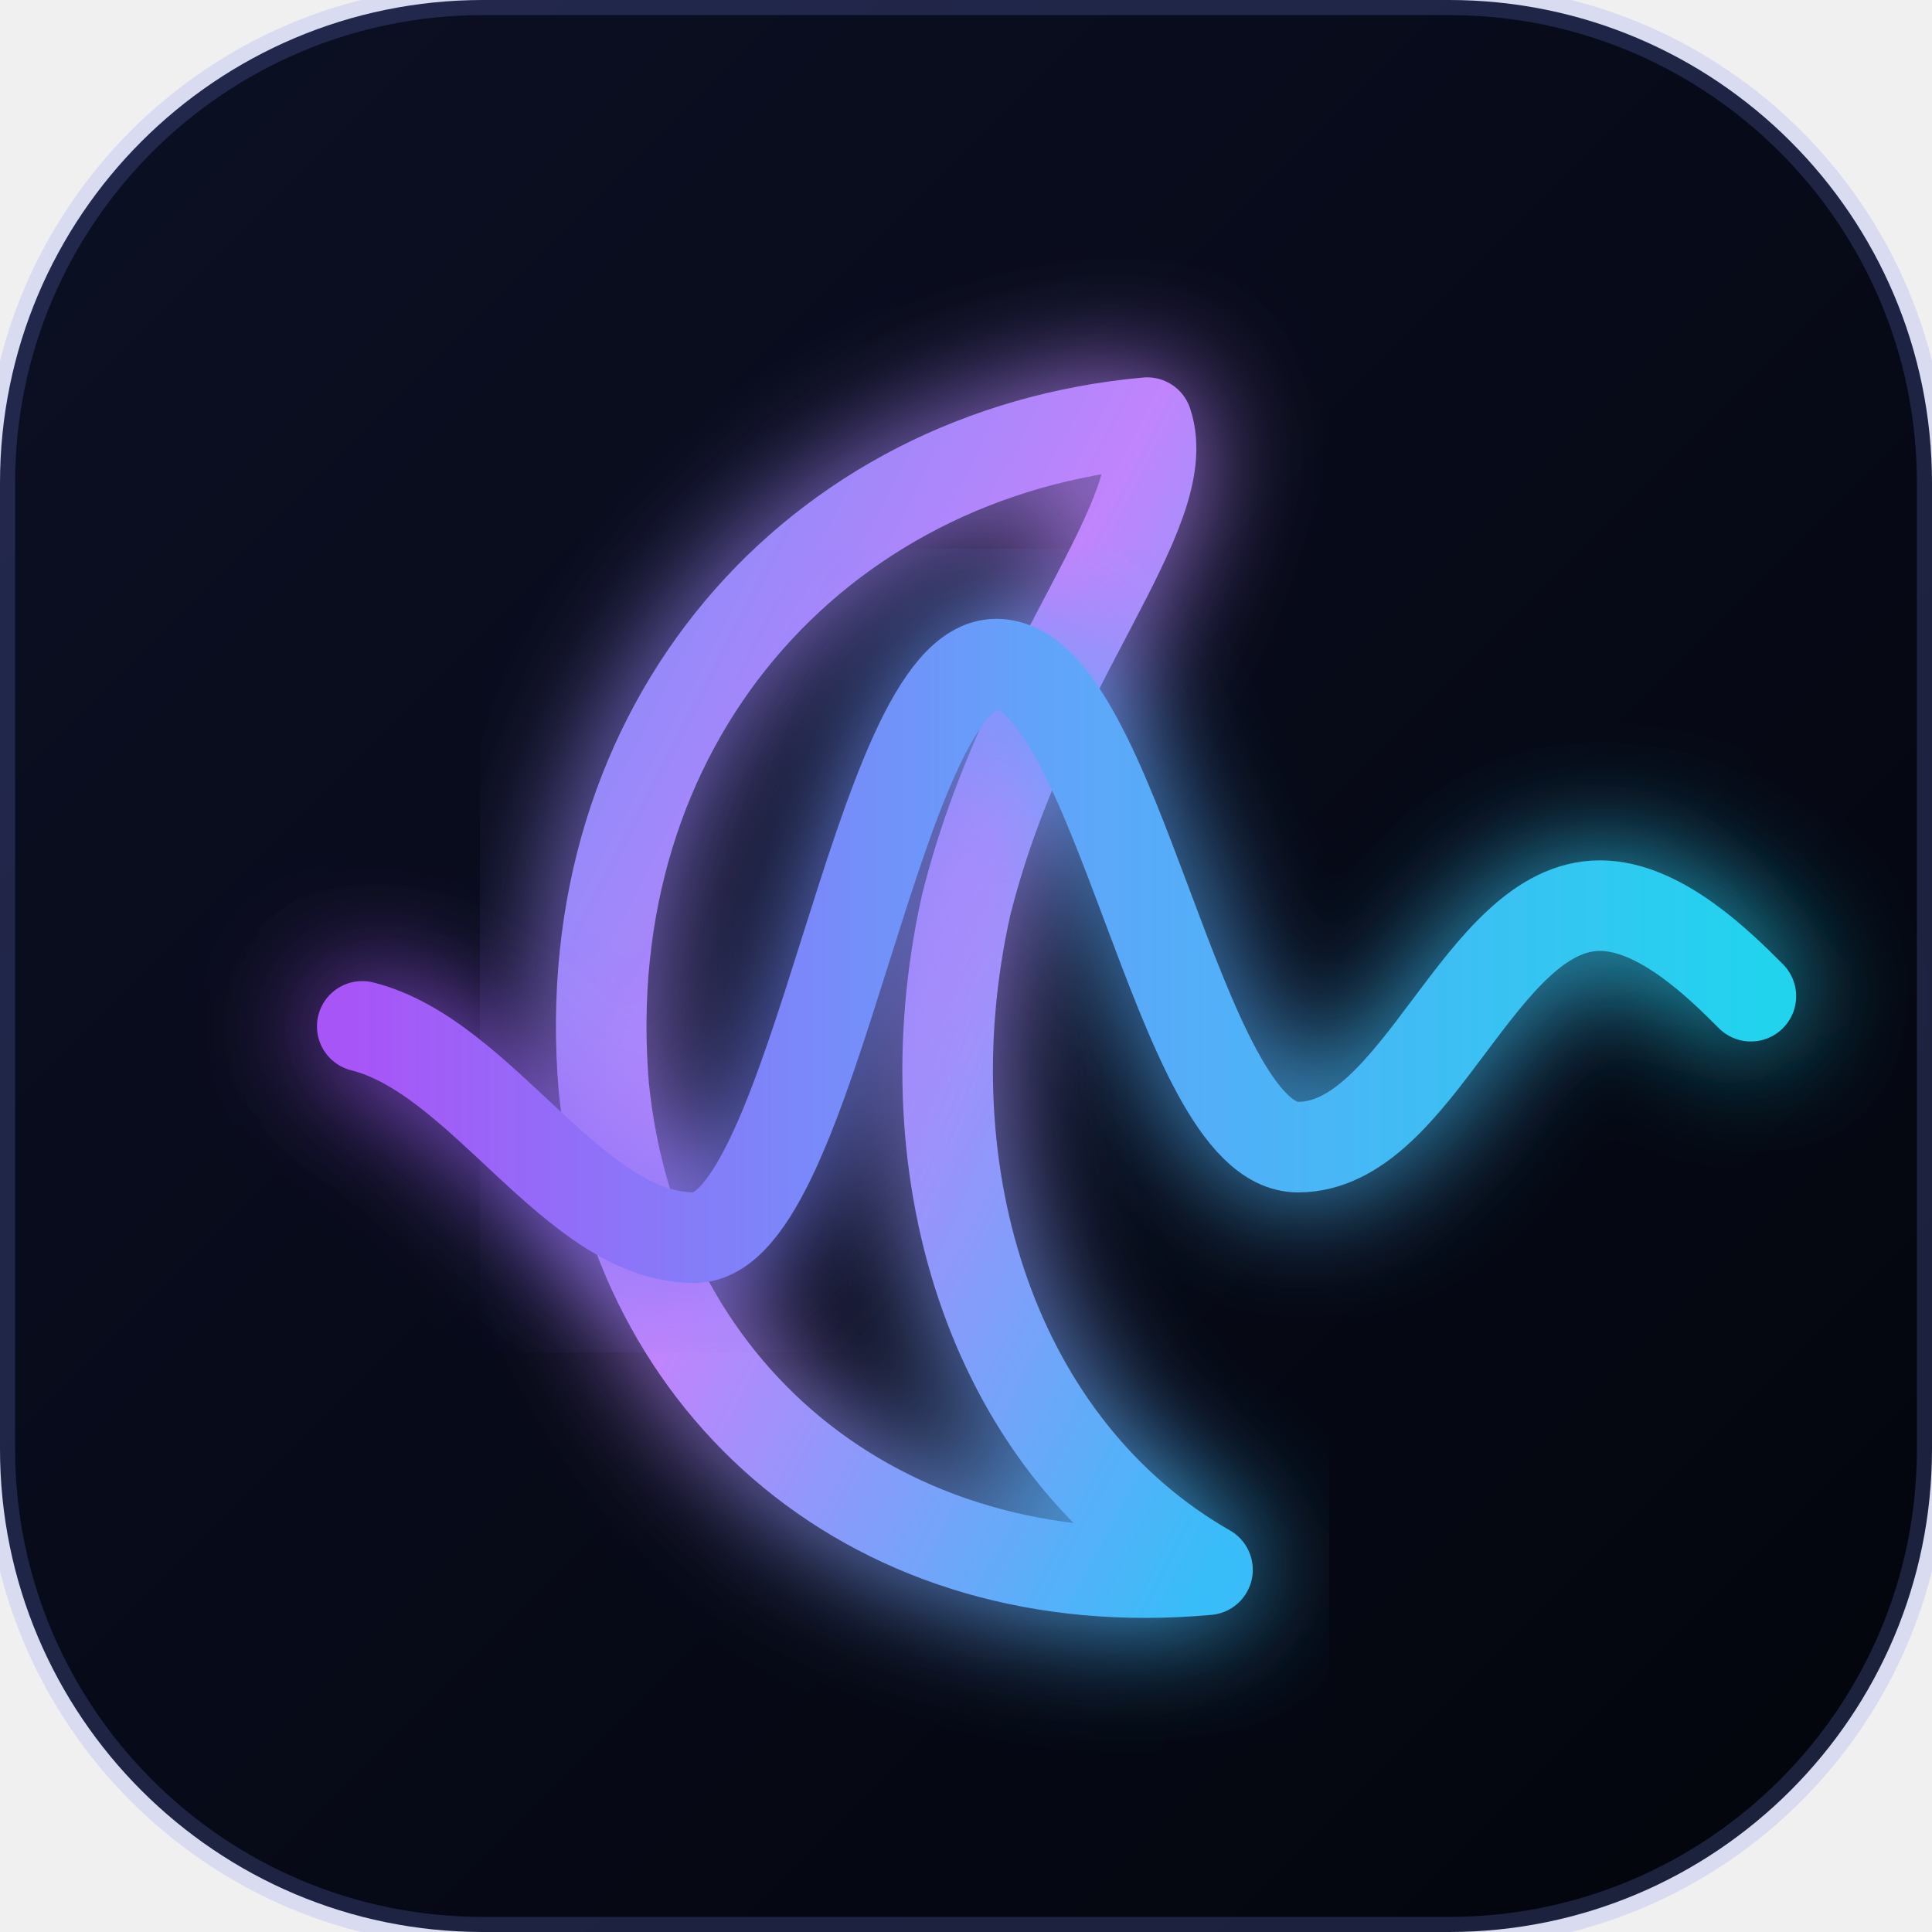
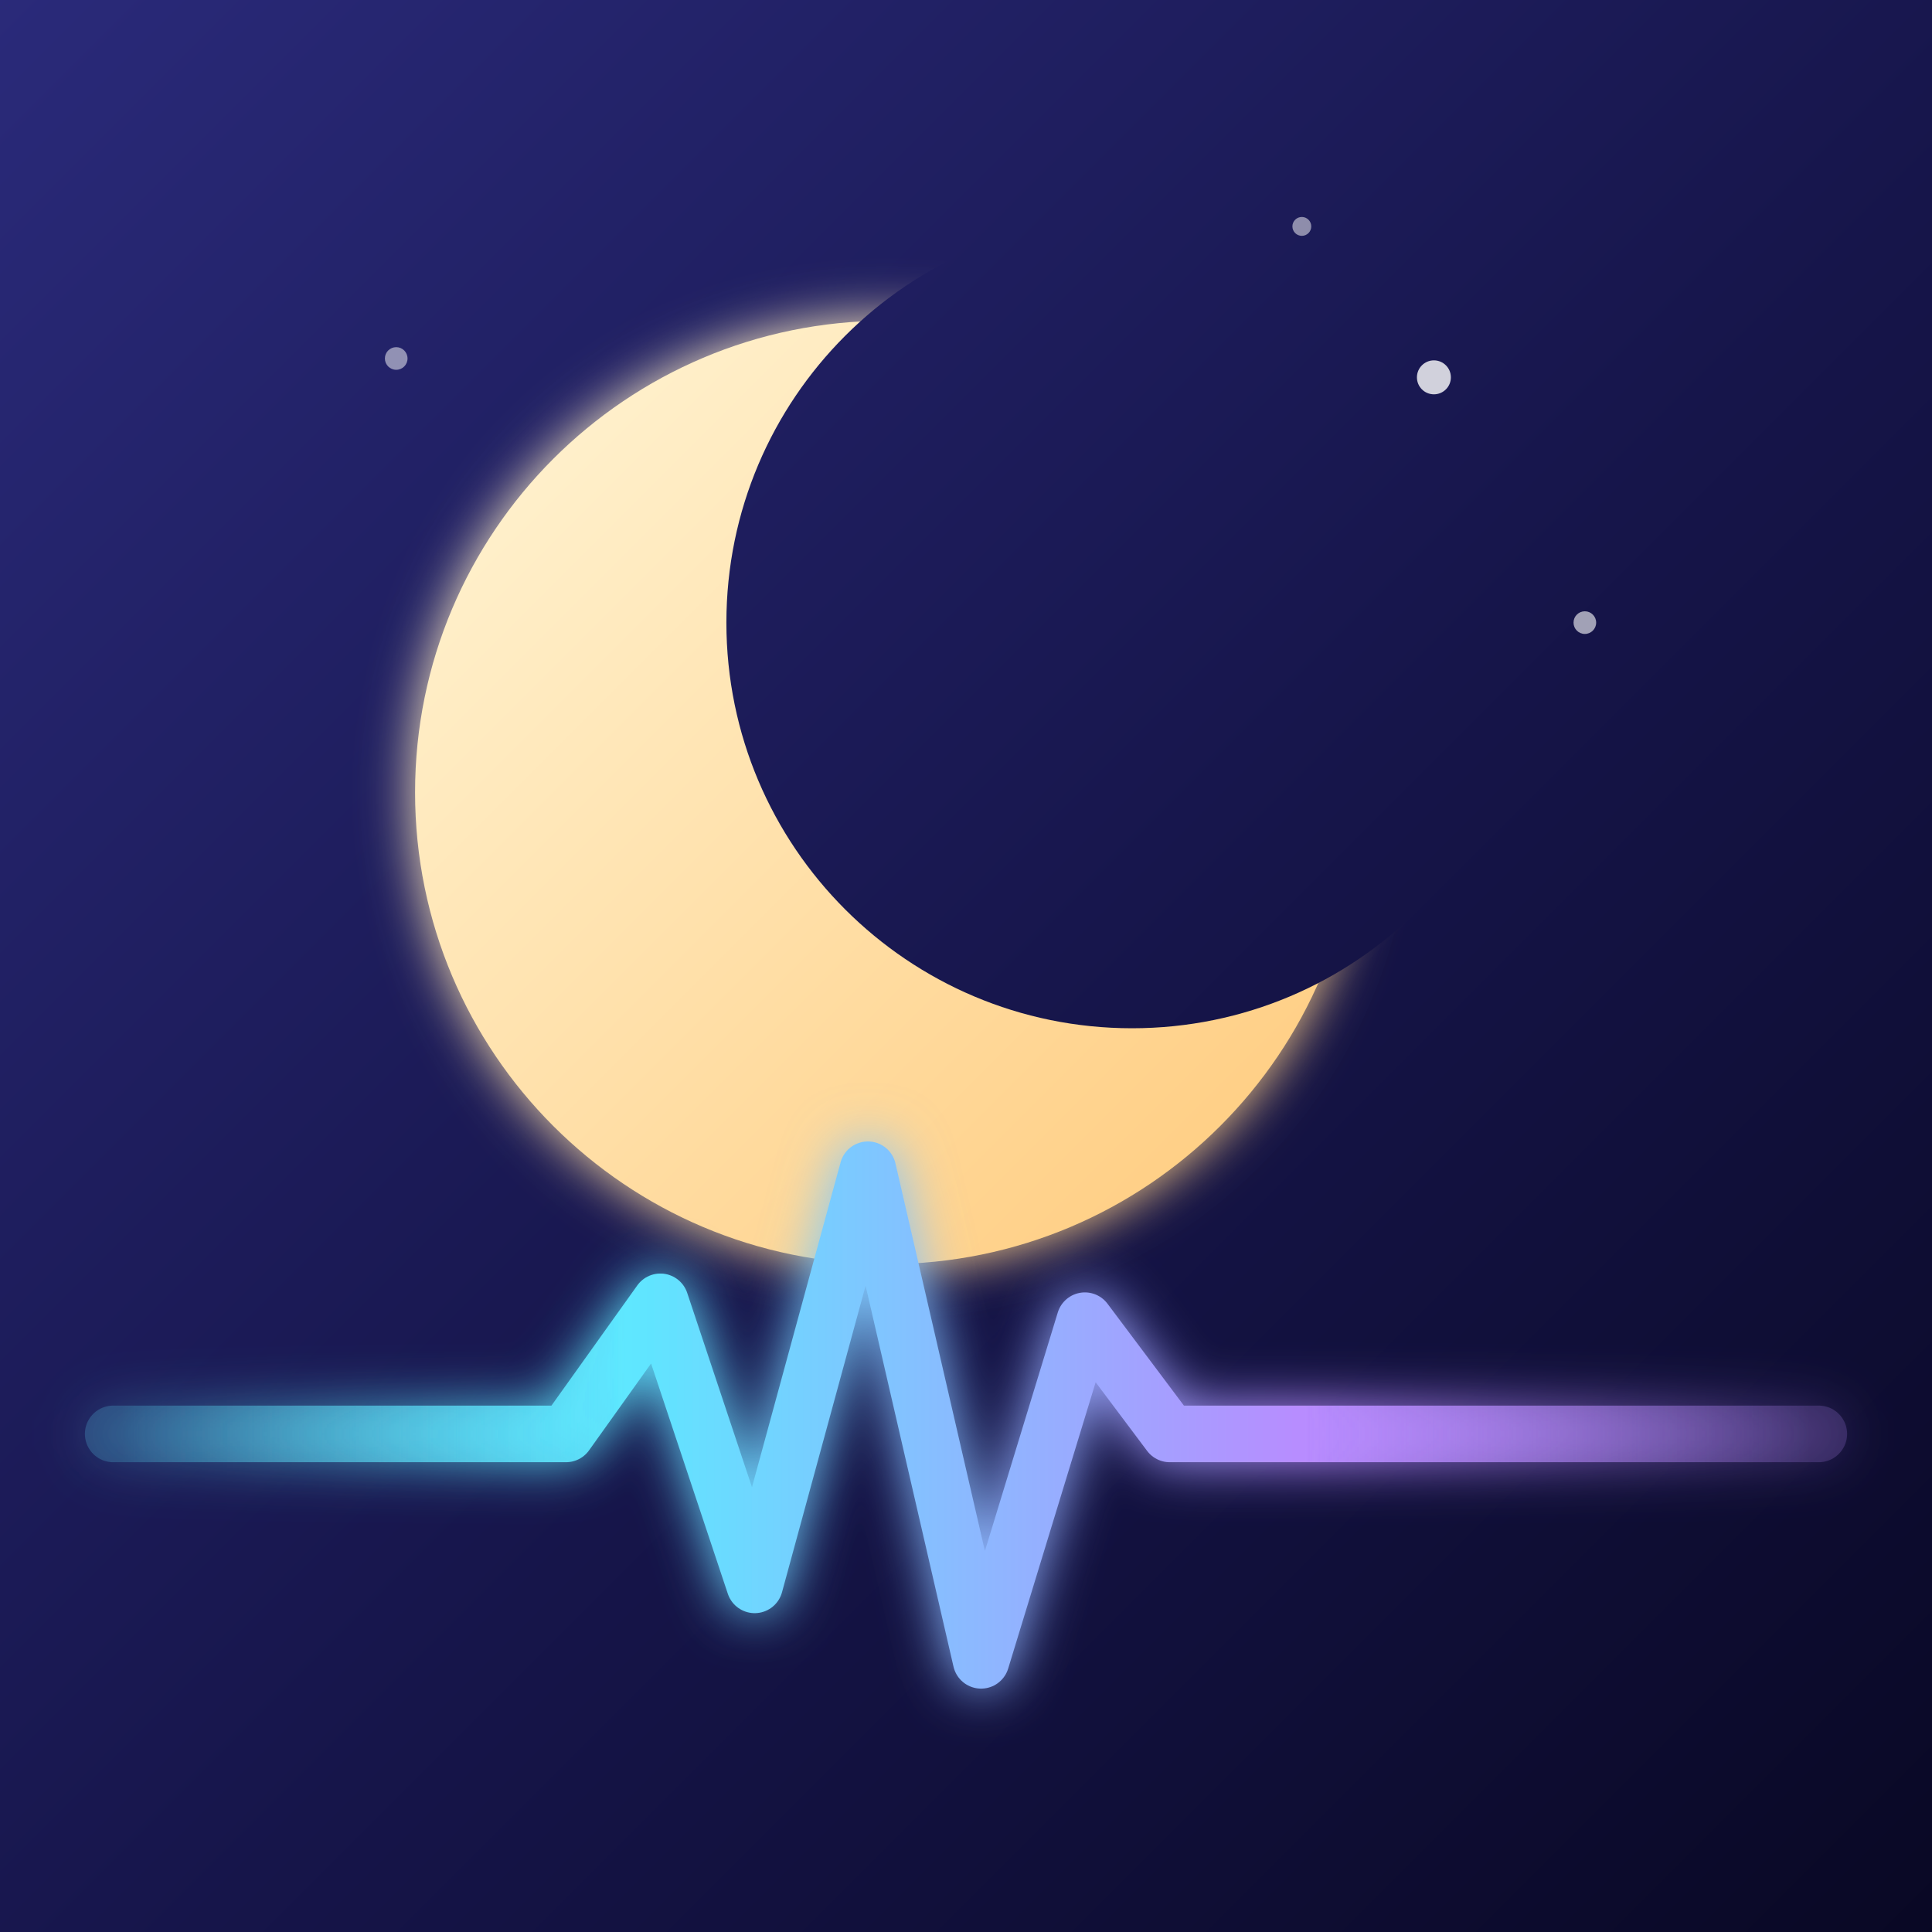
- <svg xmlns="http://www.w3.org/2000/svg" viewBox="0 0 64 64" width="64" height="64">
+ <svg xmlns="http://www.w3.org/2000/svg" width="1024" height="1024" viewBox="0 0 1024 1024">
  <defs>
-     <linearGradient id="bgGrad" x1="0%" y1="0%" x2="100%" y2="100%">
-       <stop offset="0%" stop-color="#0c1024" />
-       <stop offset="50%" stop-color="#070a18" />
-       <stop offset="100%" stop-color="#03050c" />
+     <linearGradient id="bg" x1="0" y1="0" x2="1" y2="1">
+       <stop offset="0" stop-color="#2a2a7a" />
+       <stop offset="0.55" stop-color="#16154a" />
+       <stop offset="1" stop-color="#090824" />
    </linearGradient>
-     <linearGradient id="neonGrad" x1="0%" y1="0%" x2="100%" y2="100%">
-       <stop offset="0%" stop-color="#818cf8" />
-       <stop offset="45%" stop-color="#c084fc" />
-       <stop offset="100%" stop-color="#38bdf8" />
+     <linearGradient id="moon" x1="0" y1="0" x2="1" y2="1">
+       <stop offset="0" stop-color="#fff6d8" />
+       <stop offset="1" stop-color="#ffc979" />
    </linearGradient>
-     <linearGradient id="waveGrad" x1="0%" y1="50%" x2="100%" y2="50%">
-       <stop offset="0%" stop-color="#a855f7" />
-       <stop offset="50%" stop-color="#60a5fa" />
-       <stop offset="100%" stop-color="#22d3ee" />
+     <linearGradient id="wave" x1="0" y1="0" x2="1" y2="0">
+       <stop offset="0" stop-color="#5ee7ff" stop-opacity="0.2" />
+       <stop offset="0.3" stop-color="#5ee7ff" />
+       <stop offset="0.7" stop-color="#b88cff" />
+       <stop offset="1" stop-color="#b88cff" stop-opacity="0.2" />
    </linearGradient>
-     <filter id="glow" x="-20%" y="-20%" width="140%" height="140%">
-       <feGaussianBlur stdDeviation="2" result="blur" />
-       <feComposite in="SourceGraphic" in2="blur" operator="over" />
+     <filter id="glow" x="-50%" y="-50%" width="200%" height="200%">
+       <feGaussianBlur stdDeviation="14" result="b" />
+       <feMerge>
+         <feMergeNode in="b" />
+         <feMergeNode in="SourceGraphic" />
+       </feMerge>
    </filter>
+     <mask id="cres">
+       <rect width="1024" height="1024" fill="#fff" />
+       <circle cx="600" cy="330" r="215" fill="#000" />
+     </mask>
  </defs>
-   <rect width="64" height="64" rx="16" fill="url(#bgGrad)" />
-   <rect width="64" height="64" rx="16" fill="none" stroke="rgba(129, 140, 248, 0.2)" stroke-width="1" />
-   <path d="M38 14 C27 15 19 24 20 36 C21 46 29 53 40 52 C33 48 30 39 32 30 C34 22 39 17 38 14 Z" fill="none" stroke="url(#neonGrad)" stroke-width="3" stroke-linecap="round" stroke-linejoin="round" filter="url(#glow)" />
-   <path d="M12 34 C16 35 19 41 23 41 C27 41 29 22 33 22 C37 22 39 38 43 38 C47 38 49 30 53 30 C55 30 57 32 58 33" fill="none" stroke="url(#waveGrad)" stroke-width="3" stroke-linecap="round" stroke-linejoin="round" filter="url(#glow)" />
+   <rect width="1024" height="1024" fill="url(#bg)" />
+   <g fill="#fff">
+     <circle cx="760" cy="200" r="9" opacity=".8" />
+     <circle cx="840" cy="330" r="6" opacity=".6" />
+     <circle cx="690" cy="120" r="5" opacity=".5" />
+     <circle cx="210" cy="190" r="6" opacity=".5" />
+   </g>
+   <circle cx="470" cy="420" r="250" fill="url(#moon)" mask="url(#cres)" filter="url(#glow)" />
+   <path d="M60 760 H300 L350 690 L400 840 L460 620 L520 880 L575 700 L620 760 H964" fill="none" stroke="url(#wave)" stroke-width="30" stroke-linecap="round" stroke-linejoin="round" filter="url(#glow)" />
</svg>
